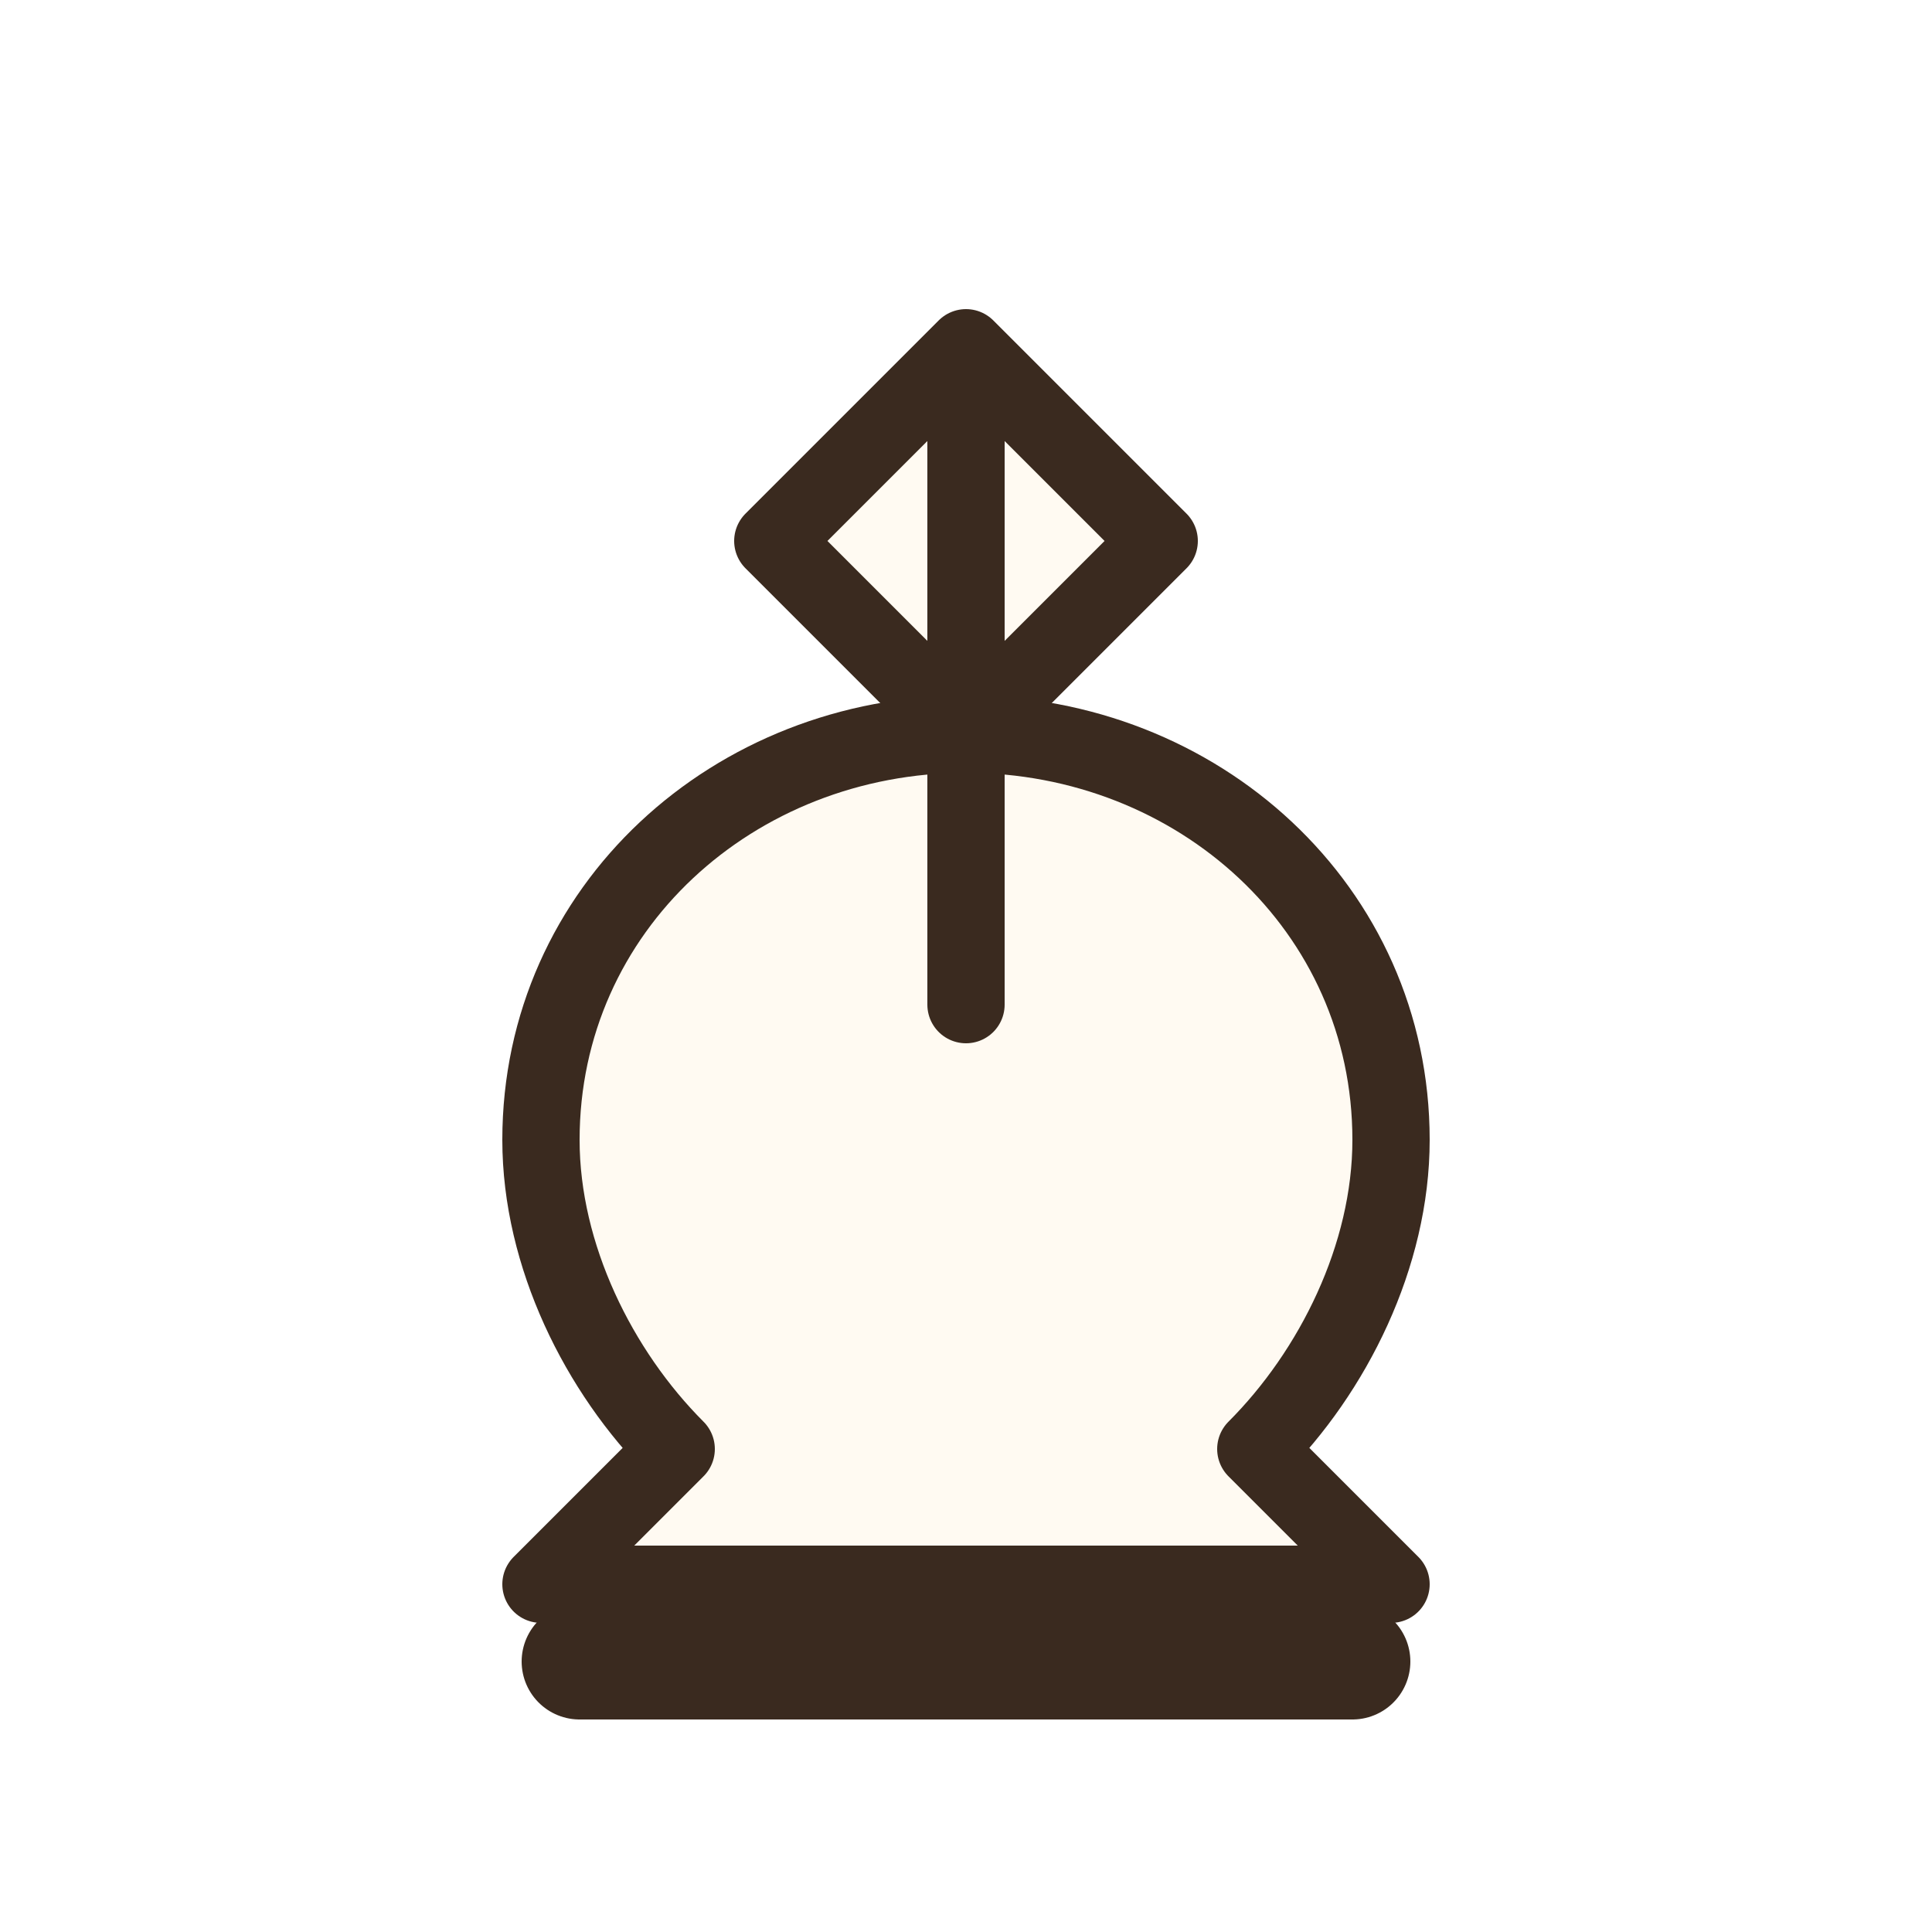
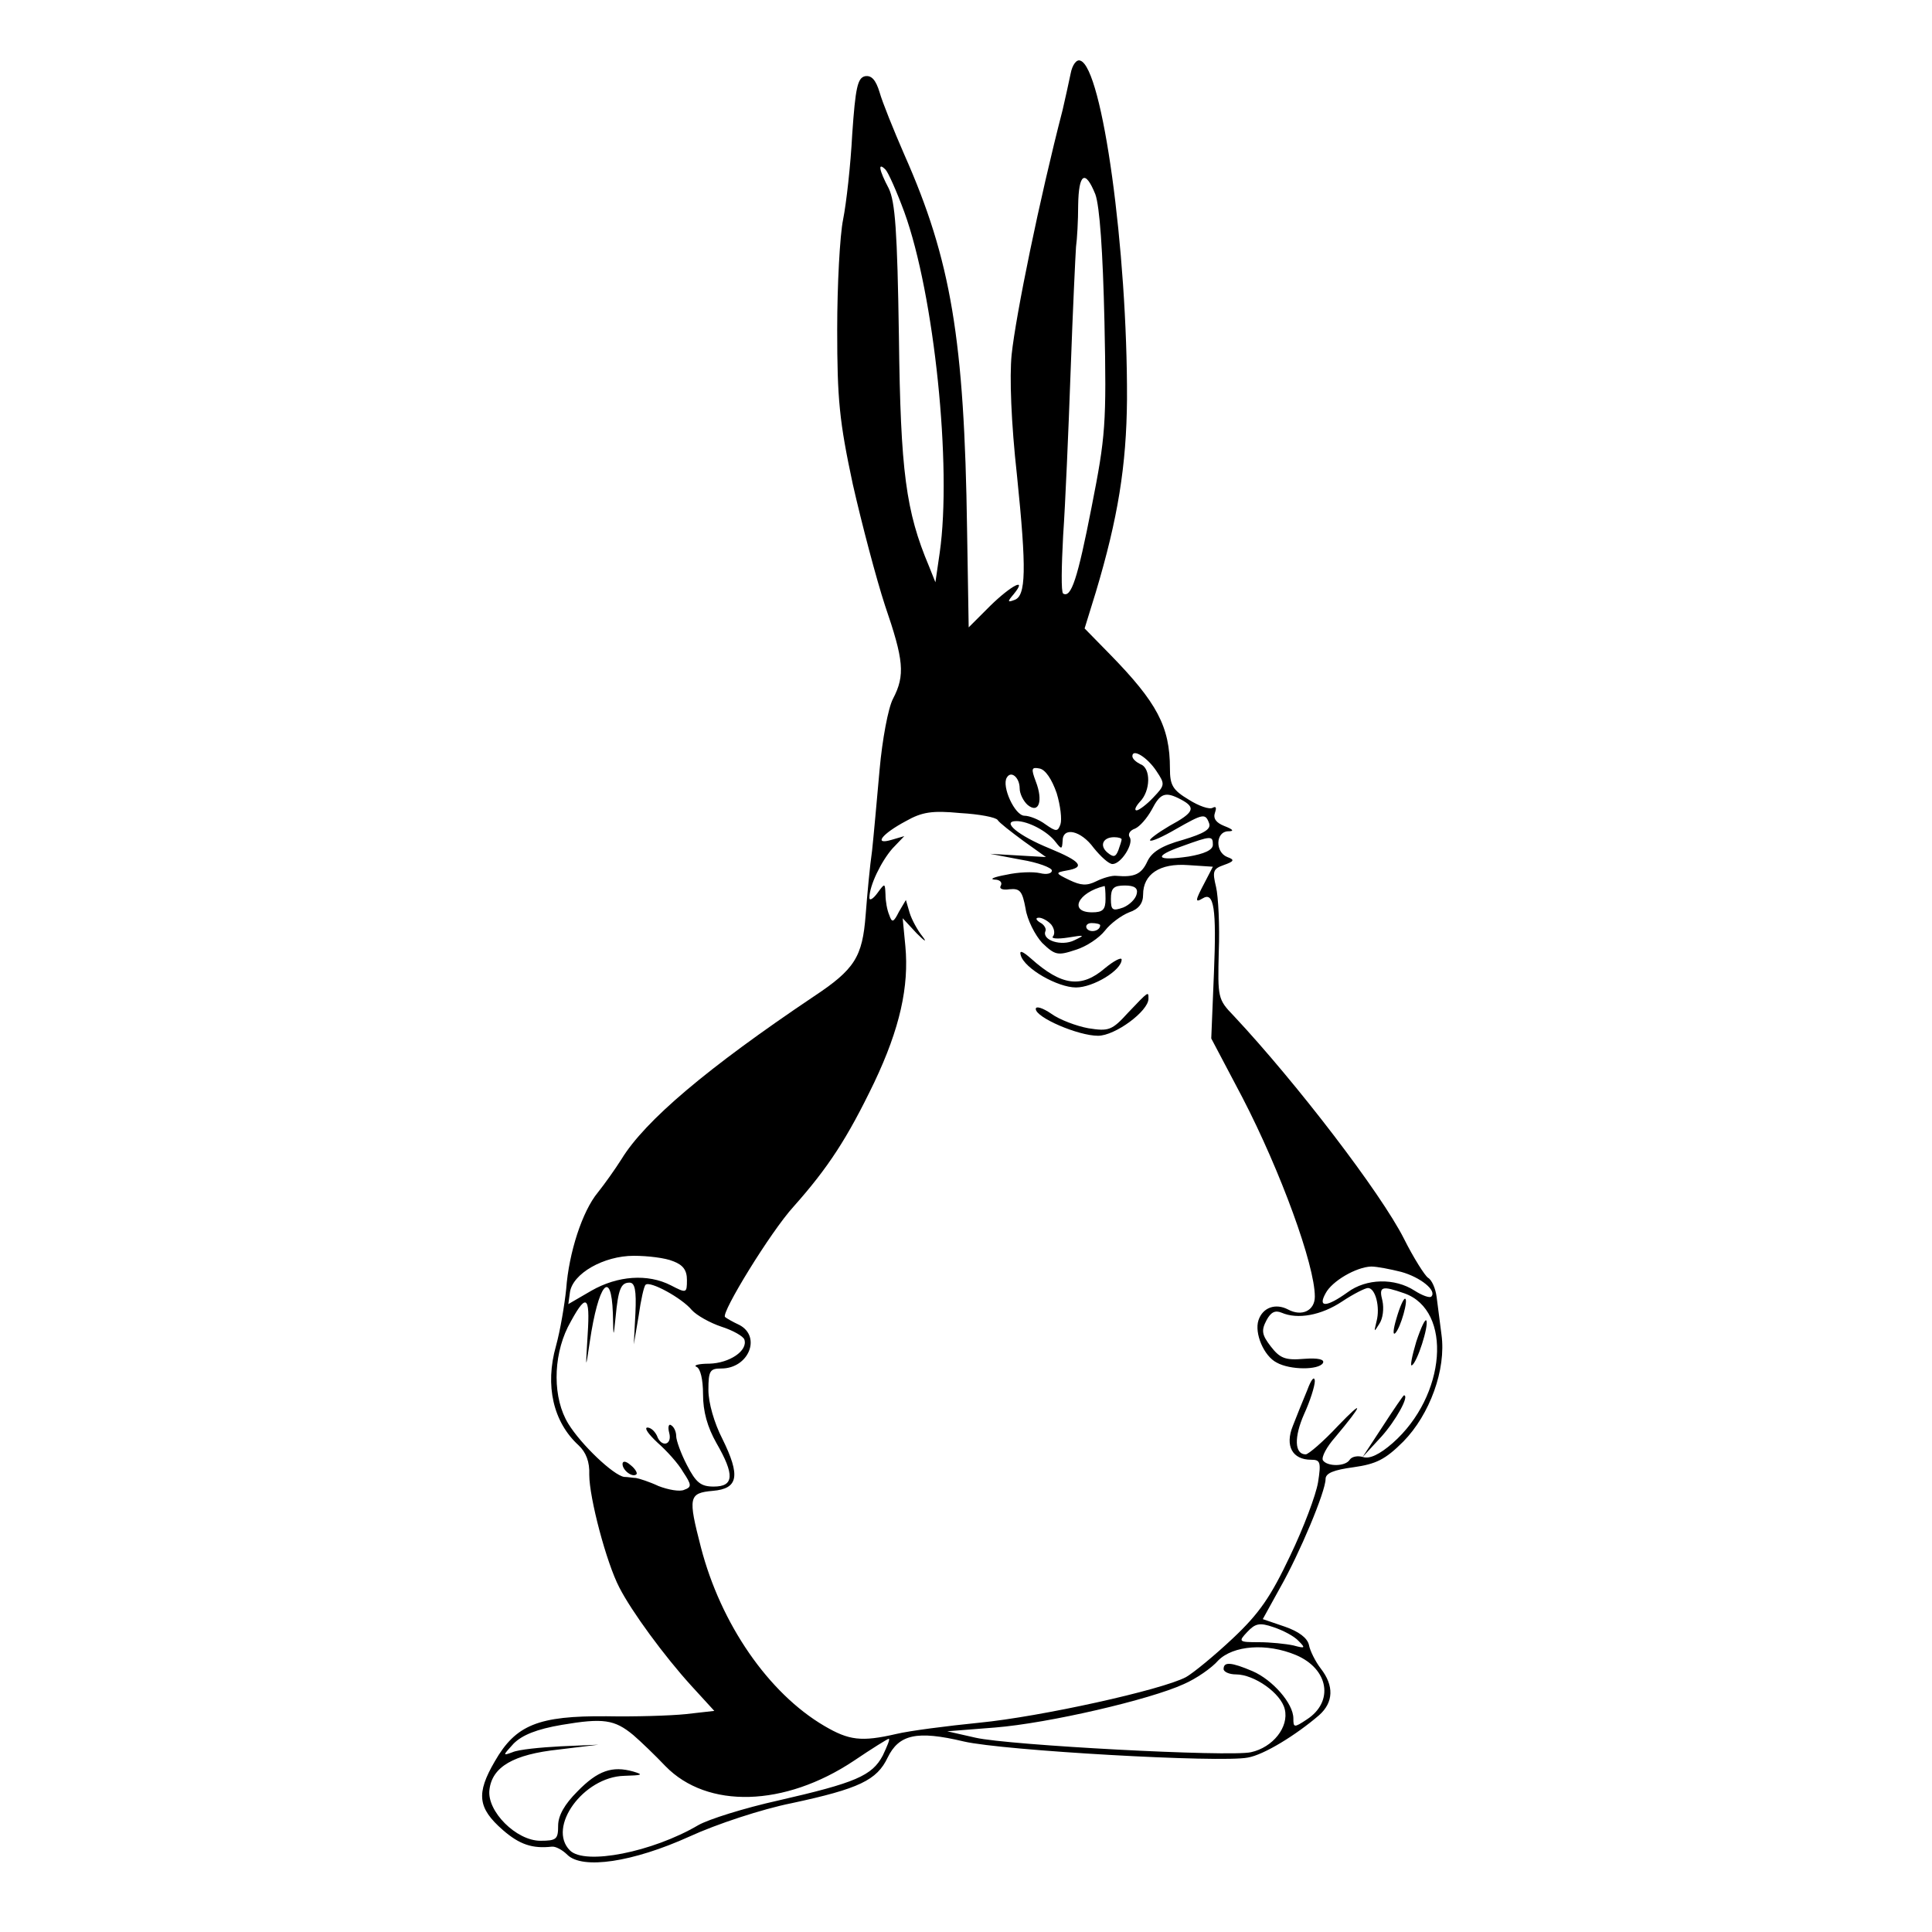
- <svg xmlns="http://www.w3.org/2000/svg" viewBox="0 0 100 100">
-   <path d="M50 18l10 10-10 10-10-10z" fill="#fffaf2" stroke="#3a2a1f" stroke-width="4" stroke-linejoin="round" />
-   <path d="M50 38c12 0 22 9 22 21 0 6-3 12-7 16l7 7H28l7-7c-4-4-7-10-7-16 0-12 10-21 22-21z" fill="#fffaf2" stroke="#3a2a1f" stroke-width="4" stroke-linejoin="round" />
-   <path d="M50 22v30" stroke="#3a2a1f" stroke-width="4" stroke-linecap="round" />
-   <path d="M30 86h40" stroke="#3a2a1f" stroke-width="6" stroke-linecap="round" />
+ <svg xmlns="http://www.w3.org/2000/svg" version="1.0" width="360pt" height="360pt" viewBox="0 0 360 360" preserveAspectRatio="xMidYMid meet">
+   <g transform="translate(0,360) scale(0.1,-0.1)" fill="#000000" stroke="none">
+     <path d="M1995 3463 c-3 -15 -10 -46 -15 -68 -43 -166 -87 -381 -95 -456 -4 -41 -1 -126 10 -225 18 -176 17 -225 -5 -232 -13 -5 -13 -3 -1 11 26 32 -4 17 -44 -22 l-40 -40 -3 182 c-5 355 -30 503 -117 699 -20 46 -41 98 -46 116 -7 23 -15 32 -27 30 -14 -3 -18 -21 -24 -108 -3 -58 -11 -129 -17 -159 -6 -29 -11 -122 -11 -205 0 -130 4 -171 29 -288 17 -75 44 -177 60 -226 35 -102 38 -130 15 -174 -9 -17 -20 -76 -25 -132 -5 -56 -11 -123 -14 -151 -4 -27 -9 -81 -12 -120 -6 -78 -20 -101 -97 -152 -198 -133 -314 -231 -358 -303 -12 -19 -32 -47 -44 -62 -29 -35 -54 -112 -59 -180 -3 -29 -11 -77 -19 -106 -21 -74 -5 -142 42 -185 14 -13 21 -31 20 -55 0 -43 32 -164 56 -210 23 -45 84 -128 134 -183 l43 -47 -53 -6 c-29 -3 -96 -5 -148 -4 -127 1 -169 -16 -208 -84 -35 -60 -32 -87 15 -128 31 -27 55 -35 91 -31 7 1 20 -6 29 -15 28 -28 122 -14 228 34 50 23 135 51 190 62 126 27 159 43 179 85 21 43 54 51 142 30 73 -17 479 -40 529 -30 30 5 90 42 133 79 27 24 28 55 3 87 -10 13 -20 33 -22 44 -3 13 -19 25 -45 34 l-41 14 32 58 c37 65 85 180 85 203 0 11 15 17 52 22 42 6 59 14 93 48 49 50 80 134 71 199 -3 23 -7 55 -9 70 -2 16 -9 32 -16 36 -6 4 -27 37 -45 73 -43 85 -200 290 -317 415 -30 31 -30 34 -28 120 2 48 -1 103 -5 120 -7 29 -6 34 14 41 20 7 21 10 7 15 -23 9 -22 47 1 48 12 0 11 3 -7 10 -15 6 -21 14 -17 25 3 9 2 12 -4 9 -6 -4 -26 3 -45 15 -30 18 -35 27 -35 58 0 78 -24 123 -112 213 l-47 48 21 68 c41 137 57 235 58 359 1 278 -46 618 -87 631 -7 3 -15 -8 -18 -24z m-310 -258 c56 -154 89 -475 66 -635 l-8 -55 -12 30 c-43 102 -53 176 -56 427 -3 199 -7 252 -19 277 -18 34 -21 50 -6 35 5 -5 21 -41 35 -79z m356 33 c8 -22 14 -105 17 -238 4 -191 2 -213 -24 -345 -26 -133 -38 -170 -53 -161 -4 3 -3 51 0 108 4 57 10 195 14 308 4 113 9 216 10 230 2 14 4 49 4 78 1 59 13 67 32 20z m114 -1075 c16 -24 16 -26 -6 -49 -12 -13 -27 -24 -31 -24 -5 0 -2 7 6 16 20 20 21 63 1 70 -8 4 -15 10 -15 15 0 15 28 -2 45 -28z m-186 -41 c7 -23 10 -49 7 -58 -5 -14 -8 -14 -28 0 -12 9 -30 16 -39 16 -18 0 -43 55 -33 71 8 14 24 0 24 -20 0 -10 7 -24 15 -31 21 -17 29 8 15 44 -9 24 -8 27 7 24 11 -2 23 -20 32 -46z m232 -12 c28 -15 24 -24 -22 -49 -22 -13 -38 -25 -36 -27 2 -3 24 7 48 21 51 29 55 30 62 11 4 -11 -9 -19 -49 -31 -40 -11 -58 -23 -66 -40 -11 -24 -24 -30 -58 -27 -8 1 -25 -4 -37 -10 -18 -9 -29 -8 -50 2 -27 13 -27 14 -5 18 35 6 26 17 -32 41 -59 24 -91 51 -62 51 22 0 58 -19 73 -39 11 -14 12 -14 13 2 0 27 34 20 58 -13 13 -16 28 -30 35 -30 16 0 40 38 32 50 -4 6 1 13 10 16 9 4 22 19 31 35 16 31 25 35 55 19z m-342 -38 c3 -5 25 -22 48 -39 l42 -30 -52 3 -52 3 58 -11 c31 -5 57 -15 57 -20 0 -6 -10 -8 -22 -5 -13 3 -41 2 -63 -3 -22 -4 -32 -8 -22 -9 10 0 15 -5 12 -11 -4 -6 3 -9 16 -7 20 2 24 -4 30 -36 3 -21 18 -50 31 -64 24 -23 29 -24 62 -13 20 6 44 22 55 36 10 13 30 28 45 34 18 6 26 17 26 33 0 38 31 59 84 55 l46 -3 -15 -29 c-18 -34 -19 -39 -4 -30 21 13 26 -18 21 -139 l-5 -122 58 -110 c71 -137 135 -312 135 -371 0 -26 -24 -38 -50 -24 -23 12 -47 4 -55 -20 -8 -24 10 -67 34 -79 25 -14 78 -14 86 -1 4 7 -9 10 -35 8 -35 -3 -45 1 -62 23 -17 22 -18 30 -8 49 8 15 16 19 28 14 30 -13 74 -5 113 21 21 14 43 25 48 25 14 0 23 -36 16 -62 -5 -21 -5 -21 5 -5 7 10 9 29 6 43 -7 27 -2 29 41 14 90 -32 78 -191 -22 -279 -24 -21 -43 -30 -55 -26 -10 3 -21 1 -25 -5 -8 -13 -42 -13 -50 -1 -3 6 7 25 23 43 52 62 55 73 5 21 -27 -29 -55 -53 -60 -53 -21 0 -22 32 -3 75 11 24 20 52 20 62 -1 10 -7 2 -14 -17 -8 -19 -20 -49 -27 -67 -15 -37 -1 -63 34 -63 17 0 19 -4 13 -42 -4 -24 -27 -85 -52 -137 -36 -76 -57 -107 -107 -154 -34 -32 -73 -64 -87 -72 -45 -24 -272 -74 -385 -85 -60 -6 -130 -15 -155 -21 -65 -15 -88 -12 -134 15 -104 61 -193 190 -230 333 -24 93 -23 101 22 105 48 4 52 28 18 97 -15 29 -26 67 -26 91 0 36 3 40 24 40 51 0 75 59 34 81 -13 6 -25 13 -27 15 -8 7 85 159 128 206 64 72 100 127 150 231 48 101 65 179 58 254 l-5 52 26 -28 c15 -15 20 -18 11 -6 -9 11 -20 31 -24 44 l-7 24 -13 -22 c-10 -20 -13 -21 -18 -6 -4 9 -7 26 -7 38 -1 22 -1 22 -15 3 -8 -11 -15 -15 -15 -9 0 23 22 68 43 92 l22 23 -24 -7 c-34 -10 -18 11 27 35 30 17 49 20 101 15 36 -2 67 -8 70 -13z m231 -36 c0 -2 -3 -12 -6 -20 -5 -13 -9 -14 -20 -5 -16 13 -9 29 12 29 8 0 14 -2 14 -4z m170 -10 c0 -10 -16 -17 -45 -22 -61 -9 -67 0 -13 19 55 20 58 20 58 3z m-200 -101 c0 -20 -5 -25 -25 -25 -44 0 -27 37 23 49 1 1 2 -10 2 -24z m58 9 c-2 -9 -13 -20 -25 -25 -20 -7 -23 -5 -23 16 0 20 5 25 26 25 18 0 25 -5 22 -16z m-159 -57 c6 -8 7 -17 3 -22 -4 -4 9 -5 28 -2 31 5 33 5 12 -5 -24 -12 -61 0 -54 17 2 4 -2 12 -10 16 -8 5 -9 9 -2 9 6 0 17 -6 23 -13z m91 -1 c0 -11 -19 -15 -25 -6 -3 5 1 10 9 10 9 0 16 -2 16 -4z m-796 -626 c19 -7 26 -17 26 -35 0 -25 -1 -25 -30 -10 -43 22 -99 18 -148 -10 l-43 -25 3 22 c5 35 63 68 119 68 26 0 59 -4 73 -10z m1357 -20 c36 -10 67 -35 56 -46 -3 -3 -17 2 -31 11 -37 24 -90 23 -125 -3 -39 -28 -56 -29 -41 -2 12 23 57 49 85 50 11 0 36 -5 56 -10z m-1427 -77 l-3 -58 9 53 c4 29 10 56 13 58 8 8 68 -25 86 -47 9 -10 34 -24 55 -31 22 -7 41 -18 43 -24 7 -21 -28 -44 -65 -45 -20 0 -31 -3 -24 -6 7 -3 12 -23 12 -51 0 -32 8 -61 25 -91 34 -59 33 -81 -5 -81 -24 0 -33 7 -50 40 -11 21 -20 46 -20 54 0 8 -4 17 -9 20 -5 4 -7 -3 -4 -14 6 -23 -15 -28 -23 -5 -4 8 -11 15 -18 15 -6 -1 3 -13 19 -28 17 -15 39 -39 48 -55 16 -24 16 -28 2 -33 -8 -4 -30 0 -48 7 -17 8 -36 14 -42 15 -5 0 -15 2 -22 2 -20 3 -80 60 -104 99 -29 47 -29 123 -1 180 34 65 42 62 37 -14 -4 -66 -4 -67 4 -13 16 108 40 137 43 53 1 -47 1 -47 5 -8 5 53 10 65 26 65 10 0 13 -14 11 -57z m1236 -611 c13 -13 12 -14 -10 -8 -14 3 -43 6 -64 6 -38 0 -39 1 -22 19 15 16 23 18 49 9 18 -6 39 -17 47 -26z m-5 -26 c61 -26 71 -87 20 -120 -24 -16 -25 -15 -25 2 0 28 -39 72 -76 88 -40 17 -54 18 -54 4 0 -5 10 -10 23 -10 34 0 84 -35 91 -65 8 -33 -22 -71 -63 -80 -40 -9 -452 13 -513 27 l-53 12 89 7 c100 8 289 52 352 81 23 10 52 30 64 44 28 28 90 33 145 10z m-1235 -149 c14 -12 41 -38 60 -58 78 -80 222 -76 351 10 34 23 63 41 65 41 3 0 -3 -14 -11 -31 -20 -38 -51 -51 -195 -84 -63 -14 -130 -35 -149 -46 -85 -50 -211 -75 -239 -47 -43 43 25 137 101 139 34 1 37 2 17 8 -39 11 -66 2 -104 -37 -24 -24 -36 -45 -36 -64 0 -25 -3 -28 -33 -28 -45 0 -100 55 -95 95 5 43 45 66 129 75 l74 9 -70 -3 c-38 -2 -79 -6 -90 -11 -19 -7 -18 -6 2 16 16 16 43 27 90 35 77 13 98 10 133 -19z" />
+     <path d="M1902 1820 c7 -25 69 -60 103 -60 32 0 85 32 85 52 0 5 -14 -2 -31 -16 -44 -38 -81 -33 -138 18 -16 14 -22 16 -19 6z" />
+     <path d="M2102 1713 c-30 -33 -36 -35 -74 -29 -22 4 -54 16 -69 27 -16 11 -29 15 -29 9 0 -16 79 -50 116 -50 32 0 94 46 94 69 0 14 1 15 -38 -26z" />
+     <path d="M2602 1143 c-6 -20 -7 -32 -2 -27 10 10 25 64 18 64 -3 0 -10 -16 -16 -37z" />
+     <path d="M2639 1100 c-8 -27 -12 -47 -8 -44 10 6 31 72 27 83 -2 5 -10 -12 -19 -39z" />
+     <path d="M2577 943 l-38 -58 35 38 c27 30 53 77 42 77 -1 0 -19 -26 -39 -57z" />
+     <path d="M1160 872 c0 -12 19 -26 26 -19 2 2 -2 10 -11 17 -9 8 -15 8 -15 2z" />
+   </g>
</svg>
